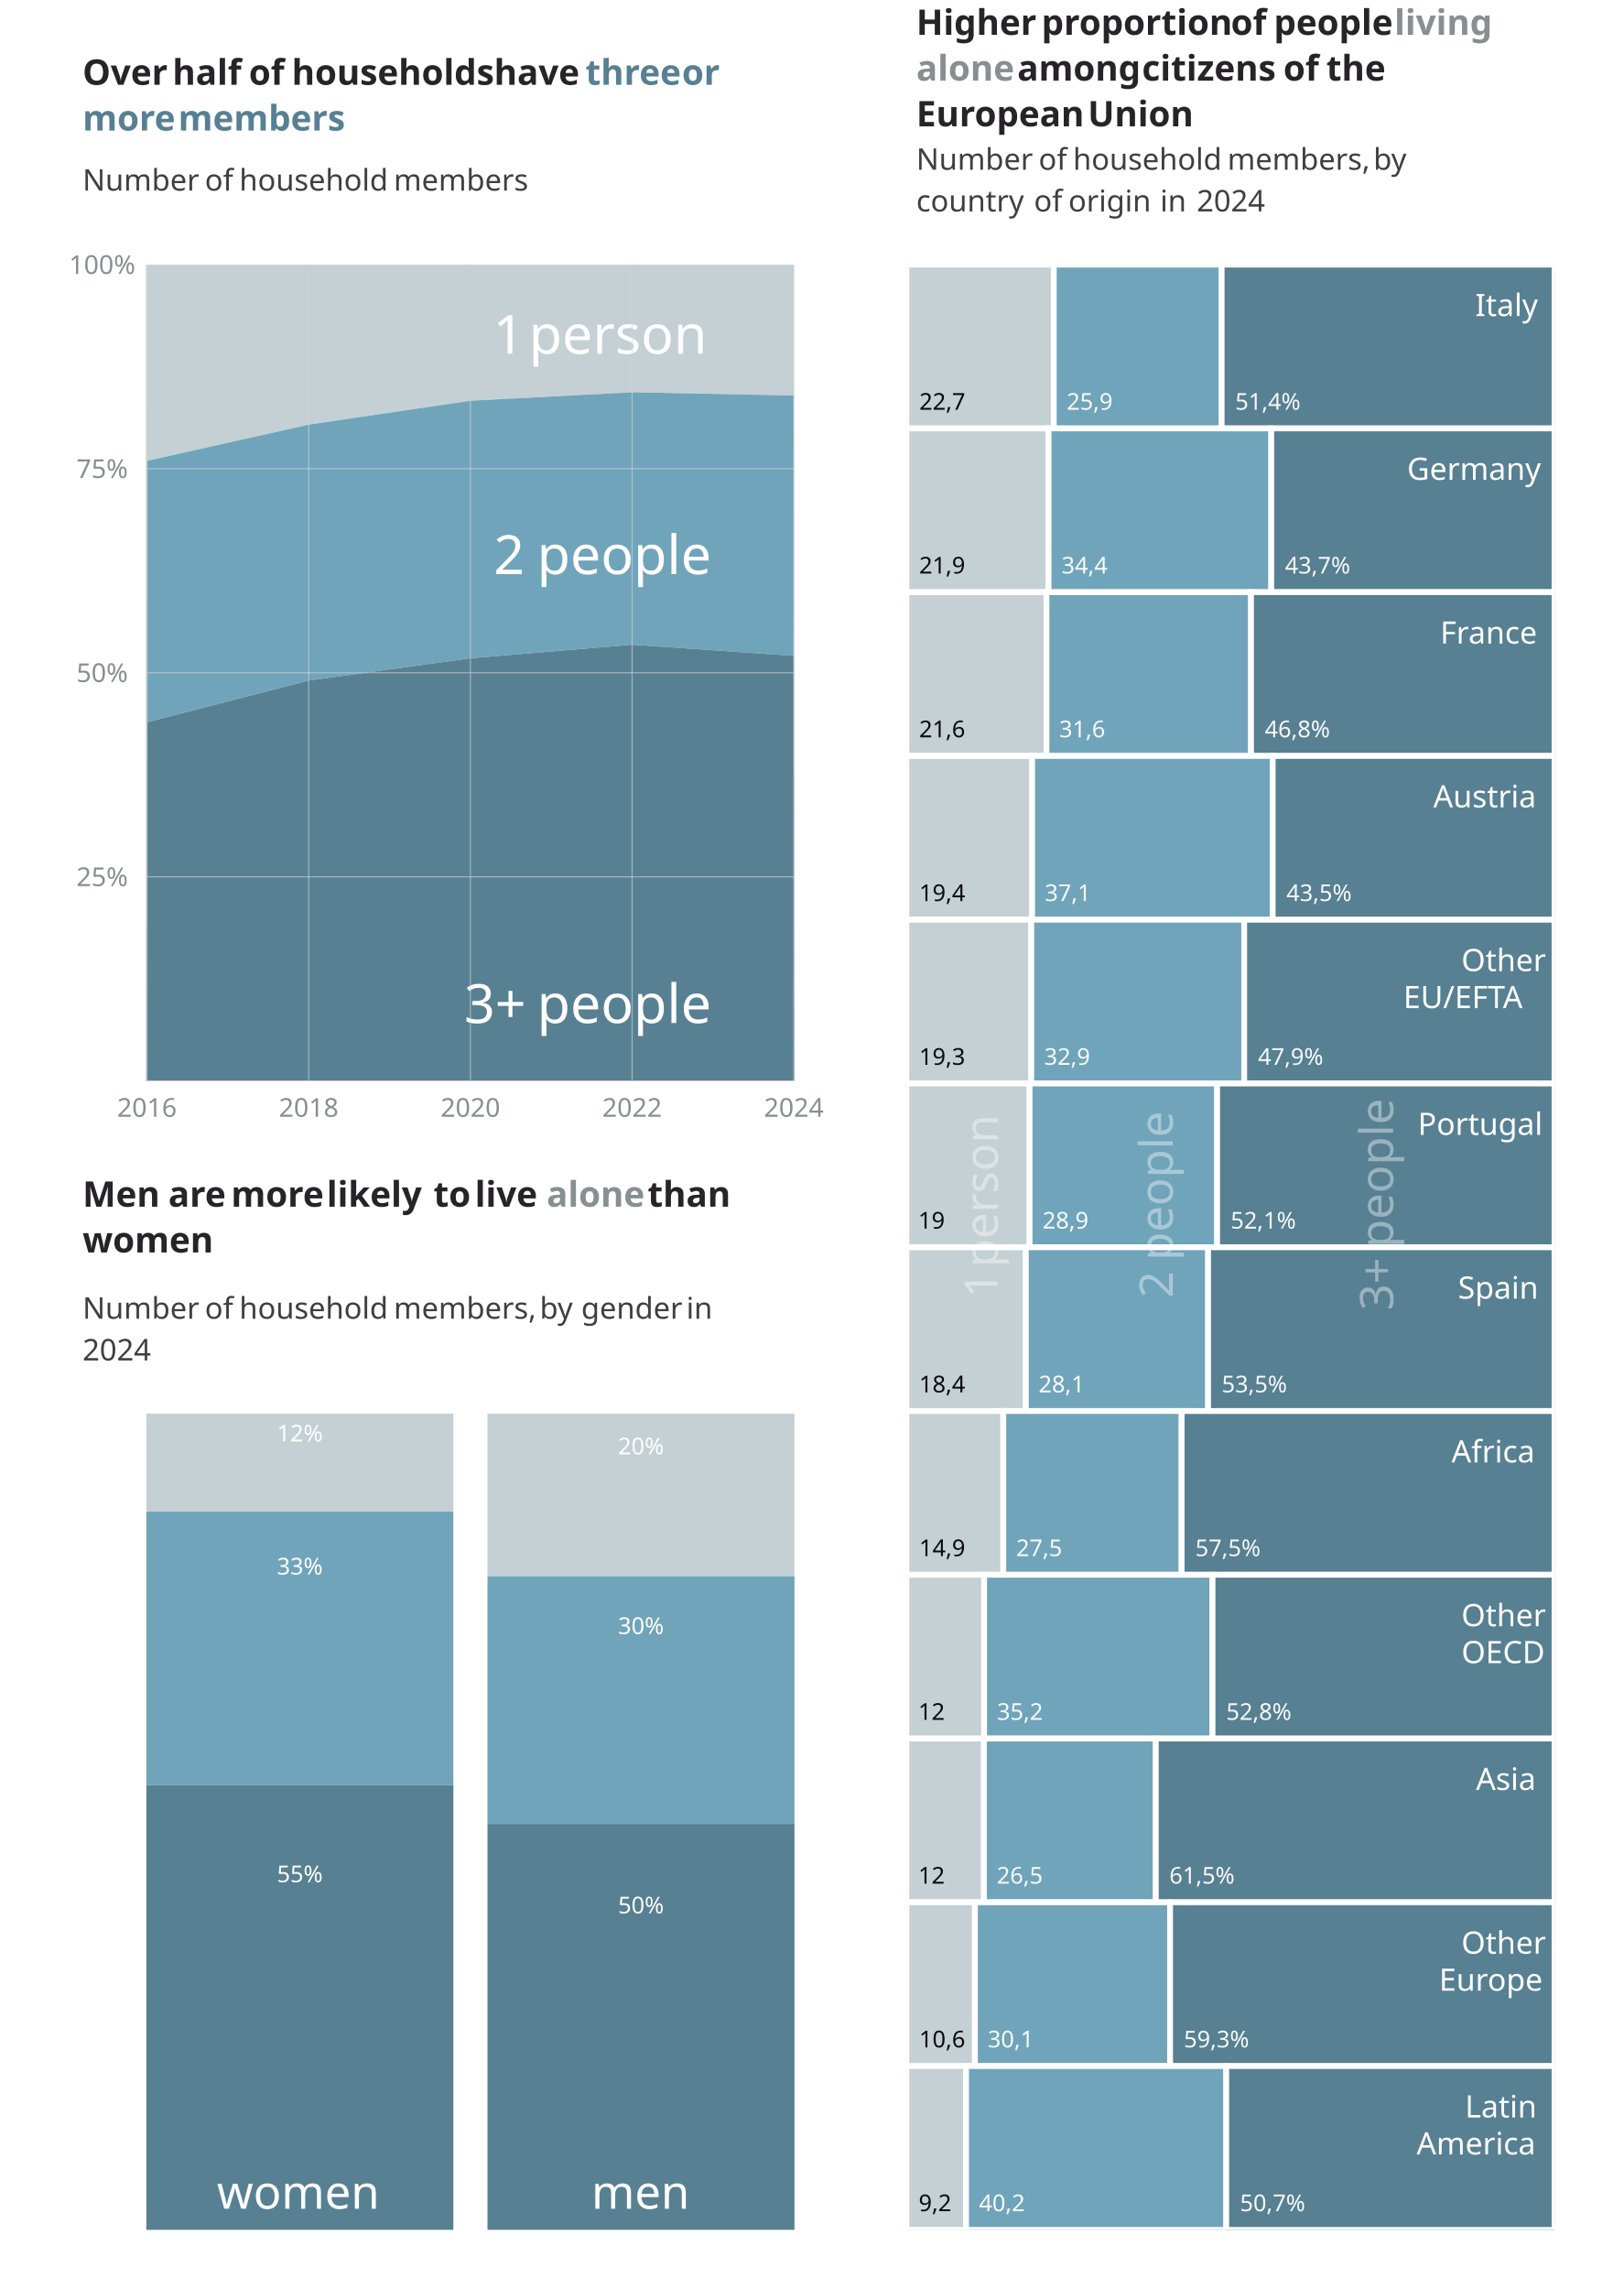
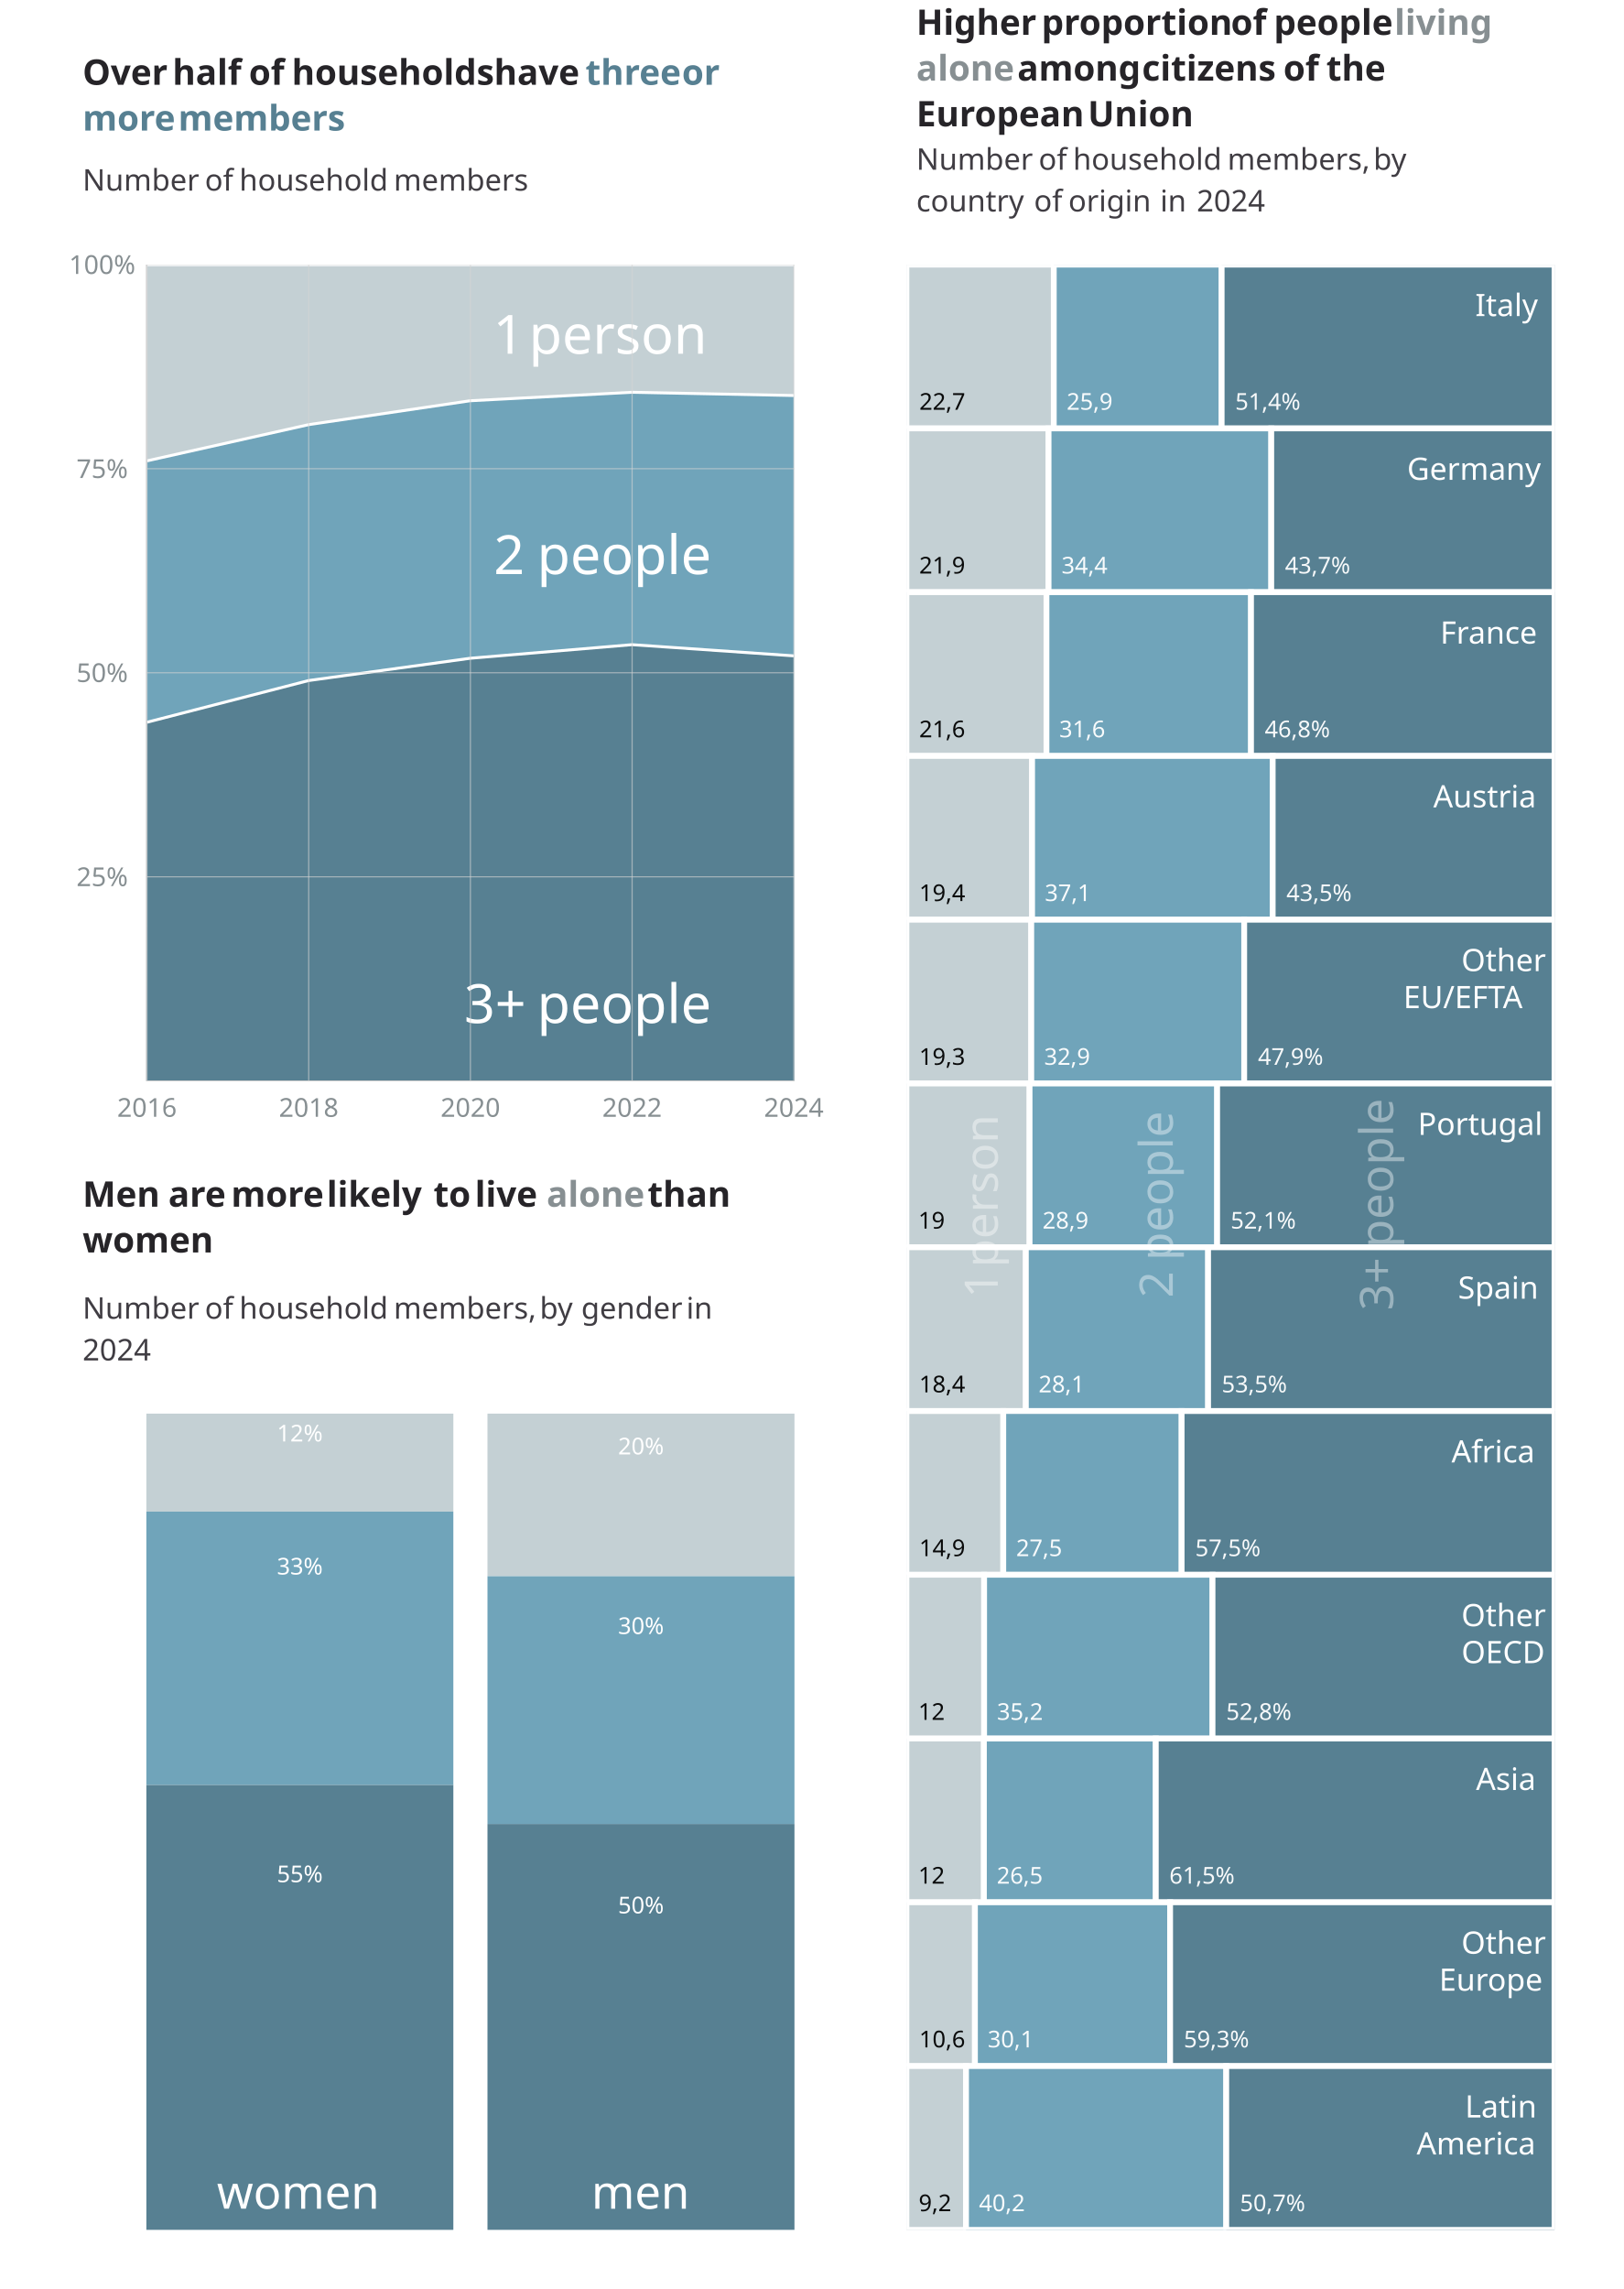
<svg xmlns="http://www.w3.org/2000/svg" width="597.60pt" height="842.40pt" viewBox="0 0 597.60 842.40">
  <g class="svglite">
    <defs>
      <style type="text/css">
    .svglite line, .svglite polyline, .svglite polygon, .svglite path, .svglite rect, .svglite circle {
      fill: none;
      stroke: #000000;
      stroke-linecap: round;
      stroke-linejoin: round;
      stroke-miterlimit: 10.00;
    }
    .svglite text {
      white-space: pre;
    }
    .svglite g.glyphgroup path {
      fill: inherit;
      stroke: none;
    }
  </style>
    </defs>
    <rect width="100%" height="100%" style="stroke: none; fill: #FFFFFF;" />
    <defs>
      <clipPath id="cpMC4wMHw1OTcuNjB8MC4wMHw4NDIuNDA=">
        <rect x="0.00" y="0.00" width="597.60" height="842.40" />
      </clipPath>
    </defs>
    <g clip-path="url(#cpMC4wMHw1OTcuNjB8MC4wMHw4NDIuNDA=)">
      <rect x="0.00" y="0.00" width="597.60" height="842.40" style="stroke-width: 1.07; stroke: #FFFFFF; fill: #FFFFFF;" />
    </g>
    <defs>
      <clipPath id="cpNTMuODd8NTcyLjIwfDk3LjQwfDgyMC42Mw==">
        <rect x="53.87" y="97.40" width="518.33" height="723.23" />
      </clipPath>
    </defs>
    <g clip-path="url(#cpNTMuODd8NTcyLjIwfDk3LjQwfDgyMC42Mw==)">
</g>
    <g clip-path="url(#cpMC4wMHw1OTcuNjB8MC4wMHw4NDIuNDA=)">
</g>
    <defs>
      <clipPath id="cpMzEyLjM2fDU5Mi4xMnw1LjQ4fDgzNi45Mg==">
        <rect x="312.36" y="5.48" width="279.76" height="831.44" />
      </clipPath>
    </defs>
    <g clip-path="url(#cpMzEyLjM2fDU5Mi4xMnw1LjQ4fDgzNi45Mg==)">
      <rect x="312.36" y="5.48" width="279.76" height="831.44" style="stroke-width: 0.00; stroke: none; fill: #FFFFFF;" />
    </g>
    <g clip-path="url(#cpMC4wMHw1OTcuNjB8MC4wMHw4NDIuNDA=)">
</g>
    <defs>
      <clipPath id="cpNTMuODd8MjkyLjQzfDk3LjQwfDgyMC42Mw==">
        <rect x="53.87" y="97.40" width="238.57" height="723.23" />
      </clipPath>
    </defs>
    <g clip-path="url(#cpNTMuODd8MjkyLjQzfDk3LjQwfDgyMC42Mw==)">
</g>
    <g clip-path="url(#cpMC4wMHw1OTcuNjB8MC4wMHw4NDIuNDA=)">
</g>
    <g clip-path="url(#cpNTMuODd8MjkyLjQzfDk3LjQwfDgyMC42Mw==)">
</g>
    <g clip-path="url(#cpMC4wMHw1OTcuNjB8MC4wMHw4NDIuNDA=)">
</g>
    <defs>
      <clipPath id="cpNS40OHwzMTIuMzZ8NS40OHw0MjguMzM=">
        <rect x="5.48" y="5.48" width="306.88" height="422.85" />
      </clipPath>
    </defs>
    <g clip-path="url(#cpNS40OHwzMTIuMzZ8NS40OHw0MjguMzM=)">
      <rect x="5.48" y="5.48" width="306.88" height="422.85" style="stroke-width: 0.00; stroke: none; fill: #FFFFFF;" />
    </g>
    <g clip-path="url(#cpMC4wMHw1OTcuNjB8MC4wMHw4NDIuNDA=)">
</g>
    <defs>
      <clipPath id="cpNS40OHwzMTIuMzZ8NDI4LjMzfDgzNi45Mg==">
        <rect x="5.48" y="428.33" width="306.88" height="408.59" />
      </clipPath>
    </defs>
    <g clip-path="url(#cpNS40OHwzMTIuMzZ8NDI4LjMzfDgzNi45Mg==)">
      <rect x="5.48" y="428.33" width="306.88" height="408.59" style="stroke-width: 0.00; stroke: none; fill: #FFFFFF;" />
    </g>
    <g clip-path="url(#cpMC4wMHw1OTcuNjB8MC4wMHw4NDIuNDA=)">
</g>
    <defs>
      <clipPath id="cpNTMuODd8MjkyLjQzfDk3LjQwfDM5Ny43OA==">
        <rect x="53.87" y="97.40" width="238.57" height="300.38" />
      </clipPath>
    </defs>
    <g clip-path="url(#cpNTMuODd8MjkyLjQzfDk3LjQwfDM5Ny43OA==)">
      <polygon points="54.10,97.40 54.34,97.40 113.39,97.40 113.63,97.40 113.86,97.40 172.91,97.40 173.15,97.40 173.39,97.40 232.43,97.40 232.67,97.40 232.91,97.40 291.96,97.40 292.19,97.40 292.43,397.78 292.19,145.55 291.96,145.55 232.91,144.37 232.67,144.37 232.43,144.38 173.39,147.47 173.15,147.48 172.91,147.51 113.86,156.24 113.63,156.28 113.39,156.33 54.34,169.55 54.10,169.60 53.87,397.78 " style="stroke-width: 0.00; stroke: none; stroke-linecap: butt; fill: #C4D0D4;" />
-       <polyline points="54.10,97.40 54.34,97.40 113.39,97.40 113.63,97.40 113.86,97.40 172.91,97.40 173.15,97.40 173.39,97.40 232.43,97.40 232.67,97.40 232.91,97.40 291.96,97.40 292.19,97.40 " style="stroke-width: 1.16; stroke: none; stroke-linecap: butt;" />
+       <polyline points="54.10,97.40 54.34,97.40 113.39,97.40 113.63,97.40 113.86,97.40 172.91,97.40 173.15,97.40 173.39,97.40 232.43,97.40 232.67,97.40 232.91,97.40 291.96,97.40 292.19,97.40 " style="stroke-width: 1.07; stroke: #FFFFFF; stroke-linecap: butt;" />
      <polygon points="54.10,169.60 54.34,169.55 113.39,156.33 113.63,156.28 113.86,156.24 172.91,147.51 173.15,147.48 173.39,147.47 232.43,144.38 232.67,144.37 232.91,144.37 291.96,145.55 292.19,145.55 292.43,397.78 292.19,241.37 291.96,241.35 232.91,237.27 232.67,237.25 232.43,237.27 173.39,242.23 173.15,242.25 172.91,242.28 113.86,250.42 113.63,250.45 113.39,250.51 54.34,265.74 54.10,265.80 53.87,397.78 " style="stroke-width: 0.00; stroke: none; stroke-linecap: butt; fill: #70A4BA;" />
-       <polyline points="54.10,169.60 54.34,169.55 113.39,156.33 113.63,156.28 113.86,156.24 172.91,147.51 173.15,147.48 173.39,147.47 232.43,144.38 232.67,144.37 232.91,144.37 291.96,145.55 292.19,145.55 " style="stroke-width: 1.16; stroke: none; stroke-linecap: butt;" />
+       <polyline points="54.10,169.60 54.34,169.55 113.39,156.33 113.63,156.28 113.86,156.24 172.91,147.51 173.15,147.48 173.39,147.47 232.43,144.38 232.67,144.37 232.91,144.37 291.96,145.55 292.19,145.55 " style="stroke-width: 1.07; stroke: #FFFFFF; stroke-linecap: butt;" />
      <polygon points="54.10,265.80 54.34,265.74 113.39,250.51 113.63,250.45 113.86,250.42 172.91,242.28 173.15,242.25 173.39,242.23 232.43,237.27 232.67,237.25 232.91,237.27 291.96,241.35 292.19,241.37 292.43,397.78 292.19,397.78 291.96,397.78 232.91,397.78 232.67,397.78 232.43,397.78 173.39,397.78 173.15,397.78 172.91,397.78 113.86,397.78 113.63,397.78 113.39,397.78 54.34,397.78 54.10,397.78 53.87,397.78 " style="stroke-width: 0.00; stroke: none; stroke-linecap: butt; fill: #578092;" />
-       <polyline points="54.10,265.80 54.34,265.74 113.39,250.51 113.63,250.45 113.86,250.42 172.91,242.28 173.15,242.25 173.39,242.23 232.43,237.27 232.67,237.25 232.91,237.27 291.96,241.35 292.19,241.37 " style="stroke-width: 1.16; stroke: none; stroke-linecap: butt;" />
+       <polyline points="54.10,265.80 54.34,265.74 113.39,250.51 113.63,250.45 113.86,250.42 172.91,242.28 173.15,242.25 173.39,242.23 232.43,237.27 232.67,237.25 232.91,237.27 291.96,241.35 292.19,241.37 " style="stroke-width: 1.07; stroke: #FFFFFF; stroke-linecap: butt;" />
      <text x="170.83" y="376.49" style="font-size: 19.92px;fill: #FFFFFF; font-family: &quot;Roboto Slab&quot;;">3+</text>
      <text x="197.67" y="376.49" style="font-size: 19.92px;fill: #FFFFFF; font-family: &quot;Roboto Slab&quot;;">people</text>
      <text x="181.72" y="211.28" style="font-size: 19.92px;fill: #FFFFFF; font-family: &quot;Roboto Slab&quot;;">2</text>
      <text x="197.67" y="211.28" style="font-size: 19.92px;fill: #FFFFFF; font-family: &quot;Roboto Slab&quot;;">people</text>
      <text x="181.50" y="130.18" style="font-size: 19.92px;fill: #FFFFFF; font-family: &quot;Roboto Slab&quot;;">1</text>
      <text x="194.66" y="130.18" style="font-size: 19.92px;fill: #FFFFFF; font-family: &quot;Roboto Slab&quot;;">person</text>
      <rect x="53.87" y="97.40" width="238.57" height="300.38" style="stroke-width: 0.00; stroke: none;" />
      <polyline points="53.87,322.69 292.43,322.69 " style="stroke-width: 0.43; stroke: #D3D3D3; stroke-opacity: 0.60; stroke-linecap: butt;" />
      <polyline points="53.87,247.59 292.43,247.59 " style="stroke-width: 0.43; stroke: #D3D3D3; stroke-opacity: 0.60; stroke-linecap: butt;" />
      <polyline points="53.87,172.50 292.43,172.50 " style="stroke-width: 0.43; stroke: #D3D3D3; stroke-opacity: 0.60; stroke-linecap: butt;" />
      <polyline points="53.87,97.40 292.43,97.40 " style="stroke-width: 0.43; stroke: #D3D3D3; stroke-opacity: 0.60; stroke-linecap: butt;" />
      <polyline points="54.10,397.78 54.10,97.40 " style="stroke-width: 0.43; stroke: #D3D3D3; stroke-opacity: 0.60; stroke-linecap: butt;" />
      <polyline points="113.63,397.78 113.63,97.40 " style="stroke-width: 0.43; stroke: #D3D3D3; stroke-opacity: 0.60; stroke-linecap: butt;" />
      <polyline points="173.15,397.78 173.15,97.40 " style="stroke-width: 0.43; stroke: #D3D3D3; stroke-opacity: 0.60; stroke-linecap: butt;" />
      <polyline points="232.67,397.78 232.67,97.40 " style="stroke-width: 0.43; stroke: #D3D3D3; stroke-opacity: 0.60; stroke-linecap: butt;" />
      <polyline points="292.19,397.78 292.19,97.40 " style="stroke-width: 0.43; stroke: #D3D3D3; stroke-opacity: 0.60; stroke-linecap: butt;" />
    </g>
    <g clip-path="url(#cpMC4wMHw1OTcuNjB8MC4wMHw4NDIuNDA=)">
      <polyline points="53.87,397.78 53.87,97.40 " style="stroke-width: 0.32; stroke: #CCCCCC; stroke-linecap: butt;" />
      <text x="37.62" y="326.10" text-anchor="middle" style="font-size: 9.60px;fill: #878F92; font-family: &quot;Roboto Slab&quot;;">25%</text>
      <text x="37.62" y="251.00" text-anchor="middle" style="font-size: 9.60px;fill: #878F92; font-family: &quot;Roboto Slab&quot;;">50%</text>
      <text x="37.62" y="175.91" text-anchor="middle" style="font-size: 9.60px;fill: #878F92; font-family: &quot;Roboto Slab&quot;;">75%</text>
      <text x="37.62" y="100.81" text-anchor="middle" style="font-size: 9.60px;fill: #878F92; font-family: &quot;Roboto Slab&quot;;">100%</text>
      <polyline points="53.87,397.78 292.43,397.78 " style="stroke-width: 0.32; stroke: #CCCCCC; stroke-linecap: butt;" />
      <text x="54.10" y="411.01" text-anchor="middle" style="font-size: 9.60px;fill: #878F92; font-family: &quot;Roboto Slab&quot;;">2016</text>
      <text x="113.63" y="411.01" text-anchor="middle" style="font-size: 9.60px;fill: #878F92; font-family: &quot;Roboto Slab&quot;;">2018</text>
      <text x="173.15" y="411.01" text-anchor="middle" style="font-size: 9.60px;fill: #878F92; font-family: &quot;Roboto Slab&quot;;">2020</text>
      <text x="232.67" y="411.01" text-anchor="middle" style="font-size: 9.60px;fill: #878F92; font-family: &quot;Roboto Slab&quot;;">2022</text>
      <text x="292.19" y="411.01" text-anchor="middle" style="font-size: 9.60px;fill: #878F92; font-family: &quot;Roboto Slab&quot;;">2024</text>
      <text x="30.39" y="70.15" style="font-size: 11.00px;fill: #403D43; font-family: &quot;Roboto Slab&quot;;">Number</text>
      <text x="75.40" y="70.15" style="font-size: 11.00px;fill: #403D43; font-family: &quot;Roboto Slab&quot;;">of</text>
      <text x="88.07" y="70.15" style="font-size: 11.00px;fill: #403D43; font-family: &quot;Roboto Slab&quot;;">household</text>
      <text x="144.91" y="70.15" style="font-size: 11.00px;fill: #403D43; font-family: &quot;Roboto Slab&quot;;">members</text>
      <text x="30.39" y="31.21" style="font-size: 13.00px; font-weight: 800;fill: #262428; font-family: &quot;Roboto Slab&quot;;">Over</text>
      <text x="63.48" y="31.21" style="font-size: 13.00px; font-weight: 800;fill: #262428; font-family: &quot;Roboto Slab&quot;;">half</text>
      <text x="91.61" y="31.21" style="font-size: 13.00px; font-weight: 800;fill: #262428; font-family: &quot;Roboto Slab&quot;;">of</text>
      <text x="107.38" y="31.21" style="font-size: 13.00px; font-weight: 800;fill: #262428; font-family: &quot;Roboto Slab&quot;;">households</text>
      <text x="181.83" y="31.21" style="font-size: 13.00px; font-weight: 800;fill: #262428; font-family: &quot;Roboto Slab&quot;;">have</text>
      <text x="215.48" y="31.21" style="font-size: 13.00px; font-weight: 800;fill: #578092; font-family: &quot;Roboto Slab&quot;;">three</text>
      <text x="251.01" y="31.21" style="font-size: 13.00px; font-weight: 800;fill: #578092; font-family: &quot;Roboto Slab&quot;;">or</text>
      <text x="30.39" y="48.05" style="font-size: 13.00px; font-weight: 800;fill: #578092; font-family: &quot;Roboto Slab&quot;;">more</text>
      <text x="65.58" y="48.05" style="font-size: 13.00px; font-weight: 800;fill: #578092; font-family: &quot;Roboto Slab&quot;;">members</text>
    </g>
    <defs>
      <clipPath id="cpNTMuODd8MjkyLjQzfDUyMC4yNXw4MjAuNjM=">
        <rect x="53.87" y="520.25" width="238.57" height="300.38" />
      </clipPath>
    </defs>
    <g clip-path="url(#cpNTMuODd8MjkyLjQzfDUyMC4yNXw4MjAuNjM=)">
      <rect x="53.87" y="520.25" width="238.57" height="300.38" style="stroke-width: 0.00; stroke: none; fill: #FFFFFF;" />
      <rect x="53.87" y="520.25" width="113.00" height="36.05" style="stroke-width: 1.16; stroke: none; stroke-linecap: butt; stroke-linejoin: miter; fill: #C4D0D4;" />
      <rect x="53.87" y="556.30" width="113.00" height="100.62" style="stroke-width: 1.16; stroke: none; stroke-linecap: butt; stroke-linejoin: miter; fill: #70A4BA;" />
      <rect x="53.87" y="656.92" width="113.00" height="163.71" style="stroke-width: 1.16; stroke: none; stroke-linecap: butt; stroke-linejoin: miter; fill: #578092;" />
      <rect x="179.43" y="520.25" width="113.00" height="59.84" style="stroke-width: 1.16; stroke: none; stroke-linecap: butt; stroke-linejoin: miter; fill: #C4D0D4;" />
      <rect x="179.43" y="580.09" width="113.00" height="91.17" style="stroke-width: 1.16; stroke: none; stroke-linecap: butt; stroke-linejoin: miter; fill: #70A4BA;" />
      <rect x="179.43" y="671.26" width="113.00" height="149.37" style="stroke-width: 1.16; stroke: none; stroke-linecap: butt; stroke-linejoin: miter; fill: #578092;" />
      <text x="110.37" y="530.49" text-anchor="middle" style="font-size: 8.54px;fill: #FFFFFF; font-family: &quot;Roboto Slab&quot;;">12%</text>
      <text x="110.37" y="579.46" text-anchor="middle" style="font-size: 8.54px;fill: #FFFFFF; font-family: &quot;Roboto Slab&quot;;">33%</text>
      <text x="110.37" y="692.69" text-anchor="middle" style="font-size: 8.54px;fill: #FFFFFF; font-family: &quot;Roboto Slab&quot;;">55%</text>
      <text x="235.93" y="535.25" text-anchor="middle" style="font-size: 8.54px;fill: #FFFFFF; font-family: &quot;Roboto Slab&quot;;">20%</text>
      <text x="235.93" y="601.36" text-anchor="middle" style="font-size: 8.54px;fill: #FFFFFF; font-family: &quot;Roboto Slab&quot;;">30%</text>
      <text x="235.93" y="704.17" text-anchor="middle" style="font-size: 8.54px;fill: #FFFFFF; font-family: &quot;Roboto Slab&quot;;">50%</text>
      <text x="79.83" y="812.86" style="font-size: 17.07px;fill: #FFFFFF; font-family: &quot;Roboto Slab&quot;;">women</text>
      <text x="217.68" y="812.86" style="font-size: 17.07px;fill: #FFFFFF; font-family: &quot;Roboto Slab&quot;;">men</text>
    </g>
    <g clip-path="url(#cpMC4wMHw1OTcuNjB8MC4wMHw4NDIuNDA=)">
      <text x="30.39" y="485.32" style="font-size: 11.00px;fill: #403D43; font-family: &quot;Roboto Slab&quot;;">Number</text>
      <text x="75.40" y="485.32" style="font-size: 11.00px;fill: #403D43; font-family: &quot;Roboto Slab&quot;;">of</text>
      <text x="88.07" y="485.32" style="font-size: 11.00px;fill: #403D43; font-family: &quot;Roboto Slab&quot;;">household</text>
      <text x="144.91" y="485.32" style="font-size: 11.00px;fill: #403D43; font-family: &quot;Roboto Slab&quot;;">members,</text>
      <text x="198.66" y="485.32" style="font-size: 11.00px;fill: #403D43; font-family: &quot;Roboto Slab&quot;;">by</text>
      <text x="213.94" y="485.32" style="font-size: 11.00px;fill: #403D43; font-family: &quot;Roboto Slab&quot;;">gender</text>
      <text x="252.61" y="485.32" style="font-size: 11.00px;fill: #403D43; font-family: &quot;Roboto Slab&quot;;">in</text>
      <text x="30.39" y="500.67" style="font-size: 11.00px;fill: #403D43; font-family: &quot;Roboto Slab&quot;;">2024</text>
      <text x="30.39" y="444.09" style="font-size: 13.00px; font-weight: 800;fill: #262428; font-family: &quot;Roboto Slab&quot;;">Men</text>
      <text x="61.95" y="444.09" style="font-size: 13.00px; font-weight: 800;fill: #262428; font-family: &quot;Roboto Slab&quot;;">are</text>
      <text x="85.05" y="444.09" style="font-size: 13.00px; font-weight: 800;fill: #262428; font-family: &quot;Roboto Slab&quot;;">more</text>
      <text x="120.24" y="444.09" style="font-size: 13.00px; font-weight: 800;fill: #262428; font-family: &quot;Roboto Slab&quot;;">likely</text>
      <text x="159.55" y="444.09" style="font-size: 13.00px; font-weight: 800;fill: #262428; font-family: &quot;Roboto Slab&quot;;">to</text>
      <text x="174.78" y="444.09" style="font-size: 13.00px; font-weight: 800;fill: #262428; font-family: &quot;Roboto Slab&quot;;">live</text>
      <text x="201.19" y="444.09" style="font-size: 13.00px; font-weight: 800;fill: #878F92; font-family: &quot;Roboto Slab&quot;;">alone</text>
      <text x="238.37" y="444.09" style="font-size: 13.00px; font-weight: 800;fill: #262428; font-family: &quot;Roboto Slab&quot;;">than</text>
      <text x="30.39" y="460.93" style="font-size: 13.00px; font-weight: 800;fill: #262428; font-family: &quot;Roboto Slab&quot;;">women</text>
    </g>
    <defs>
      <clipPath id="cpMzMzLjYzfDU3Mi4yMHw5Ny40MHw4MjAuNjM=">
        <rect x="333.63" y="97.40" width="238.57" height="723.23" />
      </clipPath>
    </defs>
    <g clip-path="url(#cpMzMzLjYzfDU3Mi4yMHw5Ny40MHw4MjAuNjM=)">
      <rect x="333.63" y="97.40" width="238.57" height="723.23" style="stroke-width: 0.00; stroke: none; fill: #FFFFFF;" />
      <rect x="333.64" y="97.40" width="54.24" height="60.27" style="stroke-width: 2.13; stroke: #FFFFFF; stroke-linecap: butt; stroke-linejoin: miter; fill: #C4D0D4;" />
      <rect x="387.88" y="97.40" width="61.80" height="60.27" style="stroke-width: 2.13; stroke: #FFFFFF; stroke-linecap: butt; stroke-linejoin: miter; fill: #70A4BA;" />
      <rect x="449.67" y="97.40" width="122.52" height="60.27" style="stroke-width: 2.13; stroke: #FFFFFF; stroke-linecap: butt; stroke-linejoin: miter; fill: #578092;" />
      <rect x="333.64" y="157.67" width="52.32" height="60.27" style="stroke-width: 2.13; stroke: #FFFFFF; stroke-linecap: butt; stroke-linejoin: miter; fill: #C4D0D4;" />
      <rect x="385.96" y="157.67" width="81.98" height="60.27" style="stroke-width: 2.13; stroke: #FFFFFF; stroke-linecap: butt; stroke-linejoin: miter; fill: #70A4BA;" />
      <rect x="467.93" y="157.67" width="104.26" height="60.27" style="stroke-width: 2.13; stroke: #FFFFFF; stroke-linecap: butt; stroke-linejoin: miter; fill: #578092;" />
      <rect x="333.64" y="217.94" width="51.55" height="60.27" style="stroke-width: 2.13; stroke: #FFFFFF; stroke-linecap: butt; stroke-linejoin: miter; fill: #C4D0D4;" />
      <rect x="385.19" y="217.94" width="75.29" height="60.27" style="stroke-width: 2.13; stroke: #FFFFFF; stroke-linecap: butt; stroke-linejoin: miter; fill: #70A4BA;" />
      <rect x="460.48" y="217.94" width="111.72" height="60.27" style="stroke-width: 2.13; stroke: #FFFFFF; stroke-linecap: butt; stroke-linejoin: miter; fill: #578092;" />
      <rect x="333.64" y="278.21" width="46.26" height="60.27" style="stroke-width: 2.13; stroke: #FFFFFF; stroke-linecap: butt; stroke-linejoin: miter; fill: #C4D0D4;" />
      <rect x="379.90" y="278.21" width="88.56" height="60.27" style="stroke-width: 2.13; stroke: #FFFFFF; stroke-linecap: butt; stroke-linejoin: miter; fill: #70A4BA;" />
      <rect x="468.46" y="278.21" width="103.74" height="60.27" style="stroke-width: 2.13; stroke: #FFFFFF; stroke-linecap: butt; stroke-linejoin: miter; fill: #578092;" />
      <rect x="333.64" y="338.48" width="45.95" height="60.27" style="stroke-width: 2.13; stroke: #FFFFFF; stroke-linecap: butt; stroke-linejoin: miter; fill: #C4D0D4;" />
      <rect x="379.59" y="338.48" width="78.38" height="60.27" style="stroke-width: 2.13; stroke: #FFFFFF; stroke-linecap: butt; stroke-linejoin: miter; fill: #70A4BA;" />
      <rect x="457.97" y="338.48" width="114.22" height="60.27" style="stroke-width: 2.13; stroke: #FFFFFF; stroke-linecap: butt; stroke-linejoin: miter; fill: #578092;" />
      <rect x="333.64" y="398.75" width="45.33" height="60.27" style="stroke-width: 2.13; stroke: #FFFFFF; stroke-linecap: butt; stroke-linejoin: miter; fill: #C4D0D4;" />
      <rect x="378.97" y="398.75" width="69.04" height="60.27" style="stroke-width: 2.13; stroke: #FFFFFF; stroke-linecap: butt; stroke-linejoin: miter; fill: #70A4BA;" />
      <rect x="448.01" y="398.75" width="124.18" height="60.27" style="stroke-width: 2.13; stroke: #FFFFFF; stroke-linecap: butt; stroke-linejoin: miter; fill: #578092;" />
      <rect x="333.64" y="459.02" width="43.95" height="60.27" style="stroke-width: 2.13; stroke: #FFFFFF; stroke-linecap: butt; stroke-linejoin: miter; fill: #C4D0D4;" />
      <rect x="377.60" y="459.02" width="67.09" height="60.27" style="stroke-width: 2.13; stroke: #FFFFFF; stroke-linecap: butt; stroke-linejoin: miter; fill: #70A4BA;" />
      <rect x="444.68" y="459.02" width="127.51" height="60.27" style="stroke-width: 2.13; stroke: #FFFFFF; stroke-linecap: butt; stroke-linejoin: miter; fill: #578092;" />
      <rect x="333.64" y="519.28" width="35.65" height="60.27" style="stroke-width: 2.13; stroke: #FFFFFF; stroke-linecap: butt; stroke-linejoin: miter; fill: #C4D0D4;" />
      <rect x="369.29" y="519.28" width="65.64" height="60.27" style="stroke-width: 2.13; stroke: #FFFFFF; stroke-linecap: butt; stroke-linejoin: miter; fill: #70A4BA;" />
      <rect x="434.94" y="519.28" width="137.26" height="60.27" style="stroke-width: 2.13; stroke: #FFFFFF; stroke-linecap: butt; stroke-linejoin: miter; fill: #578092;" />
      <rect x="333.64" y="579.55" width="28.60" height="60.27" style="stroke-width: 2.13; stroke: #FFFFFF; stroke-linecap: butt; stroke-linejoin: miter; fill: #C4D0D4;" />
      <rect x="362.24" y="579.55" width="84.07" height="60.27" style="stroke-width: 2.13; stroke: #FFFFFF; stroke-linecap: butt; stroke-linejoin: miter; fill: #70A4BA;" />
      <rect x="446.31" y="579.55" width="125.89" height="60.27" style="stroke-width: 2.13; stroke: #FFFFFF; stroke-linecap: butt; stroke-linejoin: miter; fill: #578092;" />
      <rect x="333.64" y="639.82" width="28.52" height="60.27" style="stroke-width: 2.13; stroke: #FFFFFF; stroke-linecap: butt; stroke-linejoin: miter; fill: #C4D0D4;" />
      <rect x="362.16" y="639.82" width="63.27" height="60.27" style="stroke-width: 2.13; stroke: #FFFFFF; stroke-linecap: butt; stroke-linejoin: miter; fill: #70A4BA;" />
      <rect x="425.43" y="639.82" width="146.77" height="60.27" style="stroke-width: 2.13; stroke: #FFFFFF; stroke-linecap: butt; stroke-linejoin: miter; fill: #578092;" />
      <rect x="333.64" y="700.09" width="25.21" height="60.27" style="stroke-width: 2.13; stroke: #FFFFFF; stroke-linecap: butt; stroke-linejoin: miter; fill: #C4D0D4;" />
      <rect x="358.86" y="700.09" width="71.85" height="60.27" style="stroke-width: 2.13; stroke: #FFFFFF; stroke-linecap: butt; stroke-linejoin: miter; fill: #70A4BA;" />
      <rect x="430.70" y="700.09" width="141.49" height="60.27" style="stroke-width: 2.13; stroke: #FFFFFF; stroke-linecap: butt; stroke-linejoin: miter; fill: #578092;" />
      <rect x="333.64" y="760.36" width="21.94" height="60.27" style="stroke-width: 2.13; stroke: #FFFFFF; stroke-linecap: butt; stroke-linejoin: miter; fill: #C4D0D4;" />
      <rect x="355.58" y="760.36" width="95.78" height="60.27" style="stroke-width: 2.13; stroke: #FFFFFF; stroke-linecap: butt; stroke-linejoin: miter; fill: #70A4BA;" />
      <rect x="451.36" y="760.36" width="120.83" height="60.27" style="stroke-width: 2.13; stroke: #FFFFFF; stroke-linecap: butt; stroke-linejoin: miter; fill: #578092;" />
      <text x="543.00" y="116.33" style="font-size: 11.38px;fill: #FFFFFF; font-family: &quot;Roboto Slab&quot;;">Italy</text>
      <text x="517.93" y="176.59" style="font-size: 11.38px;fill: #FFFFFF; font-family: &quot;Roboto Slab&quot;;">Germany</text>
      <text x="530.11" y="236.86" style="font-size: 11.38px;fill: #FFFFFF; font-family: &quot;Roboto Slab&quot;;">France</text>
      <text x="527.57" y="297.13" style="font-size: 11.38px;fill: #FFFFFF; font-family: &quot;Roboto Slab&quot;;">Austria</text>
      <text x="537.90" y="357.40" style="font-size: 11.38px;fill: #FFFFFF; font-family: &quot;Roboto Slab&quot;;">Other</text>
      <text x="516.54" y="371.01" style="font-size: 11.38px;fill: #FFFFFF; font-family: &quot;Roboto Slab&quot;;">EU/EFTA</text>
      <text x="521.88" y="417.67" style="font-size: 11.38px;fill: #FFFFFF; font-family: &quot;Roboto Slab&quot;;">Portugal</text>
      <text x="536.67" y="477.94" style="font-size: 11.38px;fill: #FFFFFF; font-family: &quot;Roboto Slab&quot;;">Spain</text>
      <text x="534.27" y="538.21" style="font-size: 11.38px;fill: #FFFFFF; font-family: &quot;Roboto Slab&quot;;">Africa</text>
      <text x="537.90" y="598.48" style="font-size: 11.38px;fill: #FFFFFF; font-family: &quot;Roboto Slab&quot;;">Other</text>
      <text x="537.93" y="612.08" style="font-size: 11.38px;fill: #FFFFFF; font-family: &quot;Roboto Slab&quot;;">OECD</text>
      <text x="543.29" y="658.75" style="font-size: 11.38px;fill: #FFFFFF; font-family: &quot;Roboto Slab&quot;;">Asia</text>
      <text x="537.90" y="719.01" style="font-size: 11.38px;fill: #FFFFFF; font-family: &quot;Roboto Slab&quot;;">Other</text>
      <text x="529.70" y="732.62" style="font-size: 11.38px;fill: #FFFFFF; font-family: &quot;Roboto Slab&quot;;">Europe</text>
      <text x="539.24" y="779.28" style="font-size: 11.38px;fill: #FFFFFF; font-family: &quot;Roboto Slab&quot;;">Latin</text>
      <text x="521.42" y="792.89" style="font-size: 11.38px;fill: #FFFFFF; font-family: &quot;Roboto Slab&quot;;">America</text>
      <text x="338.38" y="150.80" style="font-size: 8.54px;fill: #000000; fill-opacity: 0.95; font-family: &quot;Roboto Slab&quot;;">22,7</text>
      <text x="392.61" y="150.80" style="font-size: 8.54px;fill: #FFFFFF; fill-opacity: 0.95; font-family: &quot;Roboto Slab&quot;;">25,9</text>
      <text x="454.66" y="150.80" style="font-size: 8.54px;fill: #FFFFFF; fill-opacity: 0.95; font-family: &quot;Roboto Slab&quot;;">51,4%</text>
      <text x="338.33" y="211.07" style="font-size: 8.54px;fill: #000000; fill-opacity: 0.95; font-family: &quot;Roboto Slab&quot;;">21,9</text>
      <text x="390.72" y="211.07" style="font-size: 8.54px;fill: #FFFFFF; fill-opacity: 0.95; font-family: &quot;Roboto Slab&quot;;">34,4</text>
      <text x="472.98" y="211.07" style="font-size: 8.54px;fill: #FFFFFF; fill-opacity: 0.95; font-family: &quot;Roboto Slab&quot;;">43,7%</text>
      <text x="338.32" y="271.34" style="font-size: 8.54px;fill: #000000; fill-opacity: 0.95; font-family: &quot;Roboto Slab&quot;;">21,6</text>
      <text x="389.87" y="271.34" style="font-size: 8.54px;fill: #FFFFFF; fill-opacity: 0.95; font-family: &quot;Roboto Slab&quot;;">31,6</text>
      <text x="465.53" y="271.34" style="font-size: 8.54px;fill: #FFFFFF; fill-opacity: 0.95; font-family: &quot;Roboto Slab&quot;;">46,8%</text>
      <text x="338.34" y="331.61" style="font-size: 8.54px;fill: #000000; fill-opacity: 0.95; font-family: &quot;Roboto Slab&quot;;">19,4</text>
      <text x="384.57" y="331.61" style="font-size: 8.54px;fill: #FFFFFF; fill-opacity: 0.95; font-family: &quot;Roboto Slab&quot;;">37,1</text>
      <text x="473.50" y="331.61" style="font-size: 8.54px;fill: #FFFFFF; fill-opacity: 0.95; font-family: &quot;Roboto Slab&quot;;">43,5%</text>
      <text x="338.32" y="391.88" style="font-size: 8.54px;fill: #000000; fill-opacity: 0.95; font-family: &quot;Roboto Slab&quot;;">19,3</text>
      <text x="384.33" y="391.88" style="font-size: 8.54px;fill: #FFFFFF; fill-opacity: 0.95; font-family: &quot;Roboto Slab&quot;;">32,9</text>
      <text x="463.03" y="391.88" style="font-size: 8.54px;fill: #FFFFFF; fill-opacity: 0.95; font-family: &quot;Roboto Slab&quot;;">47,9%</text>
      <text x="338.01" y="452.15" style="font-size: 8.54px;fill: #000000; fill-opacity: 0.95; font-family: &quot;Roboto Slab&quot;;">19</text>
      <text x="383.72" y="452.15" style="font-size: 8.54px;fill: #FFFFFF; fill-opacity: 0.95; font-family: &quot;Roboto Slab&quot;;">28,9</text>
      <text x="452.98" y="452.15" style="font-size: 8.54px;fill: #FFFFFF; fill-opacity: 0.95; font-family: &quot;Roboto Slab&quot;;">52,1%</text>
      <text x="338.33" y="512.42" style="font-size: 8.54px;fill: #000000; fill-opacity: 0.95; font-family: &quot;Roboto Slab&quot;;">18,4</text>
      <text x="382.28" y="512.42" style="font-size: 8.54px;fill: #FFFFFF; fill-opacity: 0.95; font-family: &quot;Roboto Slab&quot;;">28,1</text>
      <text x="449.70" y="512.42" style="font-size: 8.54px;fill: #FFFFFF; fill-opacity: 0.95; font-family: &quot;Roboto Slab&quot;;">53,5%</text>
      <text x="338.34" y="572.69" style="font-size: 8.54px;fill: #000000; fill-opacity: 0.95; font-family: &quot;Roboto Slab&quot;;">14,9</text>
      <text x="374.02" y="572.69" style="font-size: 8.54px;fill: #FFFFFF; fill-opacity: 0.95; font-family: &quot;Roboto Slab&quot;;">27,5</text>
      <text x="439.96" y="572.69" style="font-size: 8.54px;fill: #FFFFFF; fill-opacity: 0.95; font-family: &quot;Roboto Slab&quot;;">57,5%</text>
      <text x="338.00" y="632.95" style="font-size: 8.54px;fill: #000000; fill-opacity: 0.95; font-family: &quot;Roboto Slab&quot;;">12</text>
      <text x="366.96" y="632.95" style="font-size: 8.54px;fill: #FFFFFF; fill-opacity: 0.95; font-family: &quot;Roboto Slab&quot;;">35,2</text>
      <text x="451.34" y="632.95" style="font-size: 8.54px;fill: #FFFFFF; fill-opacity: 0.95; font-family: &quot;Roboto Slab&quot;;">52,8%</text>
      <text x="338.00" y="693.22" style="font-size: 8.54px;fill: #000000; fill-opacity: 0.95; font-family: &quot;Roboto Slab&quot;;">12</text>
      <text x="366.89" y="693.22" style="font-size: 8.54px;fill: #FFFFFF; fill-opacity: 0.95; font-family: &quot;Roboto Slab&quot;;">26,5</text>
      <text x="430.41" y="693.22" style="font-size: 8.54px;fill: #FFFFFF; fill-opacity: 0.95; font-family: &quot;Roboto Slab&quot;;">61,5%</text>
      <text x="338.33" y="753.49" style="font-size: 8.54px;fill: #000000; fill-opacity: 0.95; font-family: &quot;Roboto Slab&quot;;">10,6</text>
      <text x="363.54" y="753.49" style="font-size: 8.54px;fill: #FFFFFF; fill-opacity: 0.95; font-family: &quot;Roboto Slab&quot;;">30,1</text>
      <text x="435.74" y="753.49" style="font-size: 8.54px;fill: #FFFFFF; fill-opacity: 0.95; font-family: &quot;Roboto Slab&quot;;">59,3%</text>
      <text x="338.15" y="813.76" style="font-size: 8.54px;fill: #000000; fill-opacity: 0.95; font-family: &quot;Roboto Slab&quot;;">9,2</text>
      <text x="360.34" y="813.76" style="font-size: 8.54px;fill: #FFFFFF; fill-opacity: 0.95; font-family: &quot;Roboto Slab&quot;;">40,2</text>
      <text x="456.40" y="813.76" style="font-size: 8.54px;fill: #FFFFFF; fill-opacity: 0.95; font-family: &quot;Roboto Slab&quot;;">50,7%</text>
      <text transform="translate(367.27,477.69) rotate(-90)" style="font-size: 17.07px;fill: #FFFFFF; fill-opacity: 0.40; font-family: &quot;Roboto Slab&quot;;">1</text>
      <text transform="translate(367.27,466.42) rotate(-90)" style="font-size: 17.07px;fill: #FFFFFF; fill-opacity: 0.40; font-family: &quot;Roboto Slab&quot;;">person</text>
      <text transform="translate(431.68,477.60) rotate(-90)" style="font-size: 17.07px;fill: #FFFFFF; fill-opacity: 0.40; font-family: &quot;Roboto Slab&quot;;">2</text>
      <text transform="translate(431.68,463.93) rotate(-90)" style="font-size: 17.07px;fill: #FFFFFF; fill-opacity: 0.40; font-family: &quot;Roboto Slab&quot;;">people</text>
      <text transform="translate(512.79,482.27) rotate(-90)" style="font-size: 17.07px;fill: #FFFFFF; fill-opacity: 0.40; font-family: &quot;Roboto Slab&quot;;">3+</text>
      <text transform="translate(512.79,459.26) rotate(-90)" style="font-size: 17.07px;fill: #FFFFFF; fill-opacity: 0.40; font-family: &quot;Roboto Slab&quot;;">people</text>
    </g>
    <g clip-path="url(#cpMC4wMHw1OTcuNjB8MC4wMHw4NDIuNDA=)">
      <text x="337.26" y="62.48" style="font-size: 11.00px;fill: #403D43; font-family: &quot;Roboto Slab&quot;;">Number</text>
      <text x="382.28" y="62.48" style="font-size: 11.00px;fill: #403D43; font-family: &quot;Roboto Slab&quot;;">of</text>
      <text x="394.94" y="62.48" style="font-size: 11.00px;fill: #403D43; font-family: &quot;Roboto Slab&quot;;">household</text>
      <text x="451.79" y="62.48" style="font-size: 11.00px;fill: #403D43; font-family: &quot;Roboto Slab&quot;;">members,</text>
      <text x="505.53" y="62.48" style="font-size: 11.00px;fill: #403D43; font-family: &quot;Roboto Slab&quot;;">by</text>
      <text x="337.26" y="77.82" style="font-size: 11.00px;fill: #403D43; font-family: &quot;Roboto Slab&quot;;">country</text>
      <text x="380.58" y="77.82" style="font-size: 11.00px;fill: #403D43; font-family: &quot;Roboto Slab&quot;;">of</text>
      <text x="393.24" y="77.82" style="font-size: 11.00px;fill: #403D43; font-family: &quot;Roboto Slab&quot;;">origin</text>
      <text x="427.03" y="77.82" style="font-size: 11.00px;fill: #403D43; font-family: &quot;Roboto Slab&quot;;">in</text>
      <text x="440.48" y="77.82" style="font-size: 11.00px;fill: #403D43; font-family: &quot;Roboto Slab&quot;;">2024</text>
      <text x="337.26" y="12.83" style="font-size: 13.00px; font-weight: 800;fill: #262428; font-family: &quot;Roboto Slab&quot;;">Higher</text>
      <text x="383.34" y="12.83" style="font-size: 13.00px; font-weight: 800;fill: #262428; font-family: &quot;Roboto Slab&quot;;">proportion</text>
      <text x="453.08" y="12.83" style="font-size: 13.00px; font-weight: 800;fill: #262428; font-family: &quot;Roboto Slab&quot;;">of</text>
      <text x="468.86" y="12.83" style="font-size: 13.00px; font-weight: 800;fill: #262428; font-family: &quot;Roboto Slab&quot;;">people</text>
      <text x="513.23" y="12.83" style="font-size: 13.00px; font-weight: 800;fill: #878F92; font-family: &quot;Roboto Slab&quot;;">living</text>
      <text x="337.26" y="29.67" style="font-size: 13.00px; font-weight: 800;fill: #878F92; font-family: &quot;Roboto Slab&quot;;">alone</text>
      <text x="374.45" y="29.67" style="font-size: 13.00px; font-weight: 800;fill: #262428; font-family: &quot;Roboto Slab&quot;;">among</text>
      <text x="420.35" y="29.67" style="font-size: 13.00px; font-weight: 800;fill: #262428; font-family: &quot;Roboto Slab&quot;;">citizens</text>
      <text x="472.39" y="29.67" style="font-size: 13.00px; font-weight: 800;fill: #262428; font-family: &quot;Roboto Slab&quot;;">of</text>
      <text x="488.17" y="29.67" style="font-size: 13.00px; font-weight: 800;fill: #262428; font-family: &quot;Roboto Slab&quot;;">the</text>
      <text x="337.26" y="46.50" style="font-size: 13.00px; font-weight: 800;fill: #262428; font-family: &quot;Roboto Slab&quot;;">European</text>
      <text x="400.39" y="46.50" style="font-size: 13.00px; font-weight: 800;fill: #262428; font-family: &quot;Roboto Slab&quot;;">Union</text>
    </g>
  </g>
</svg>
